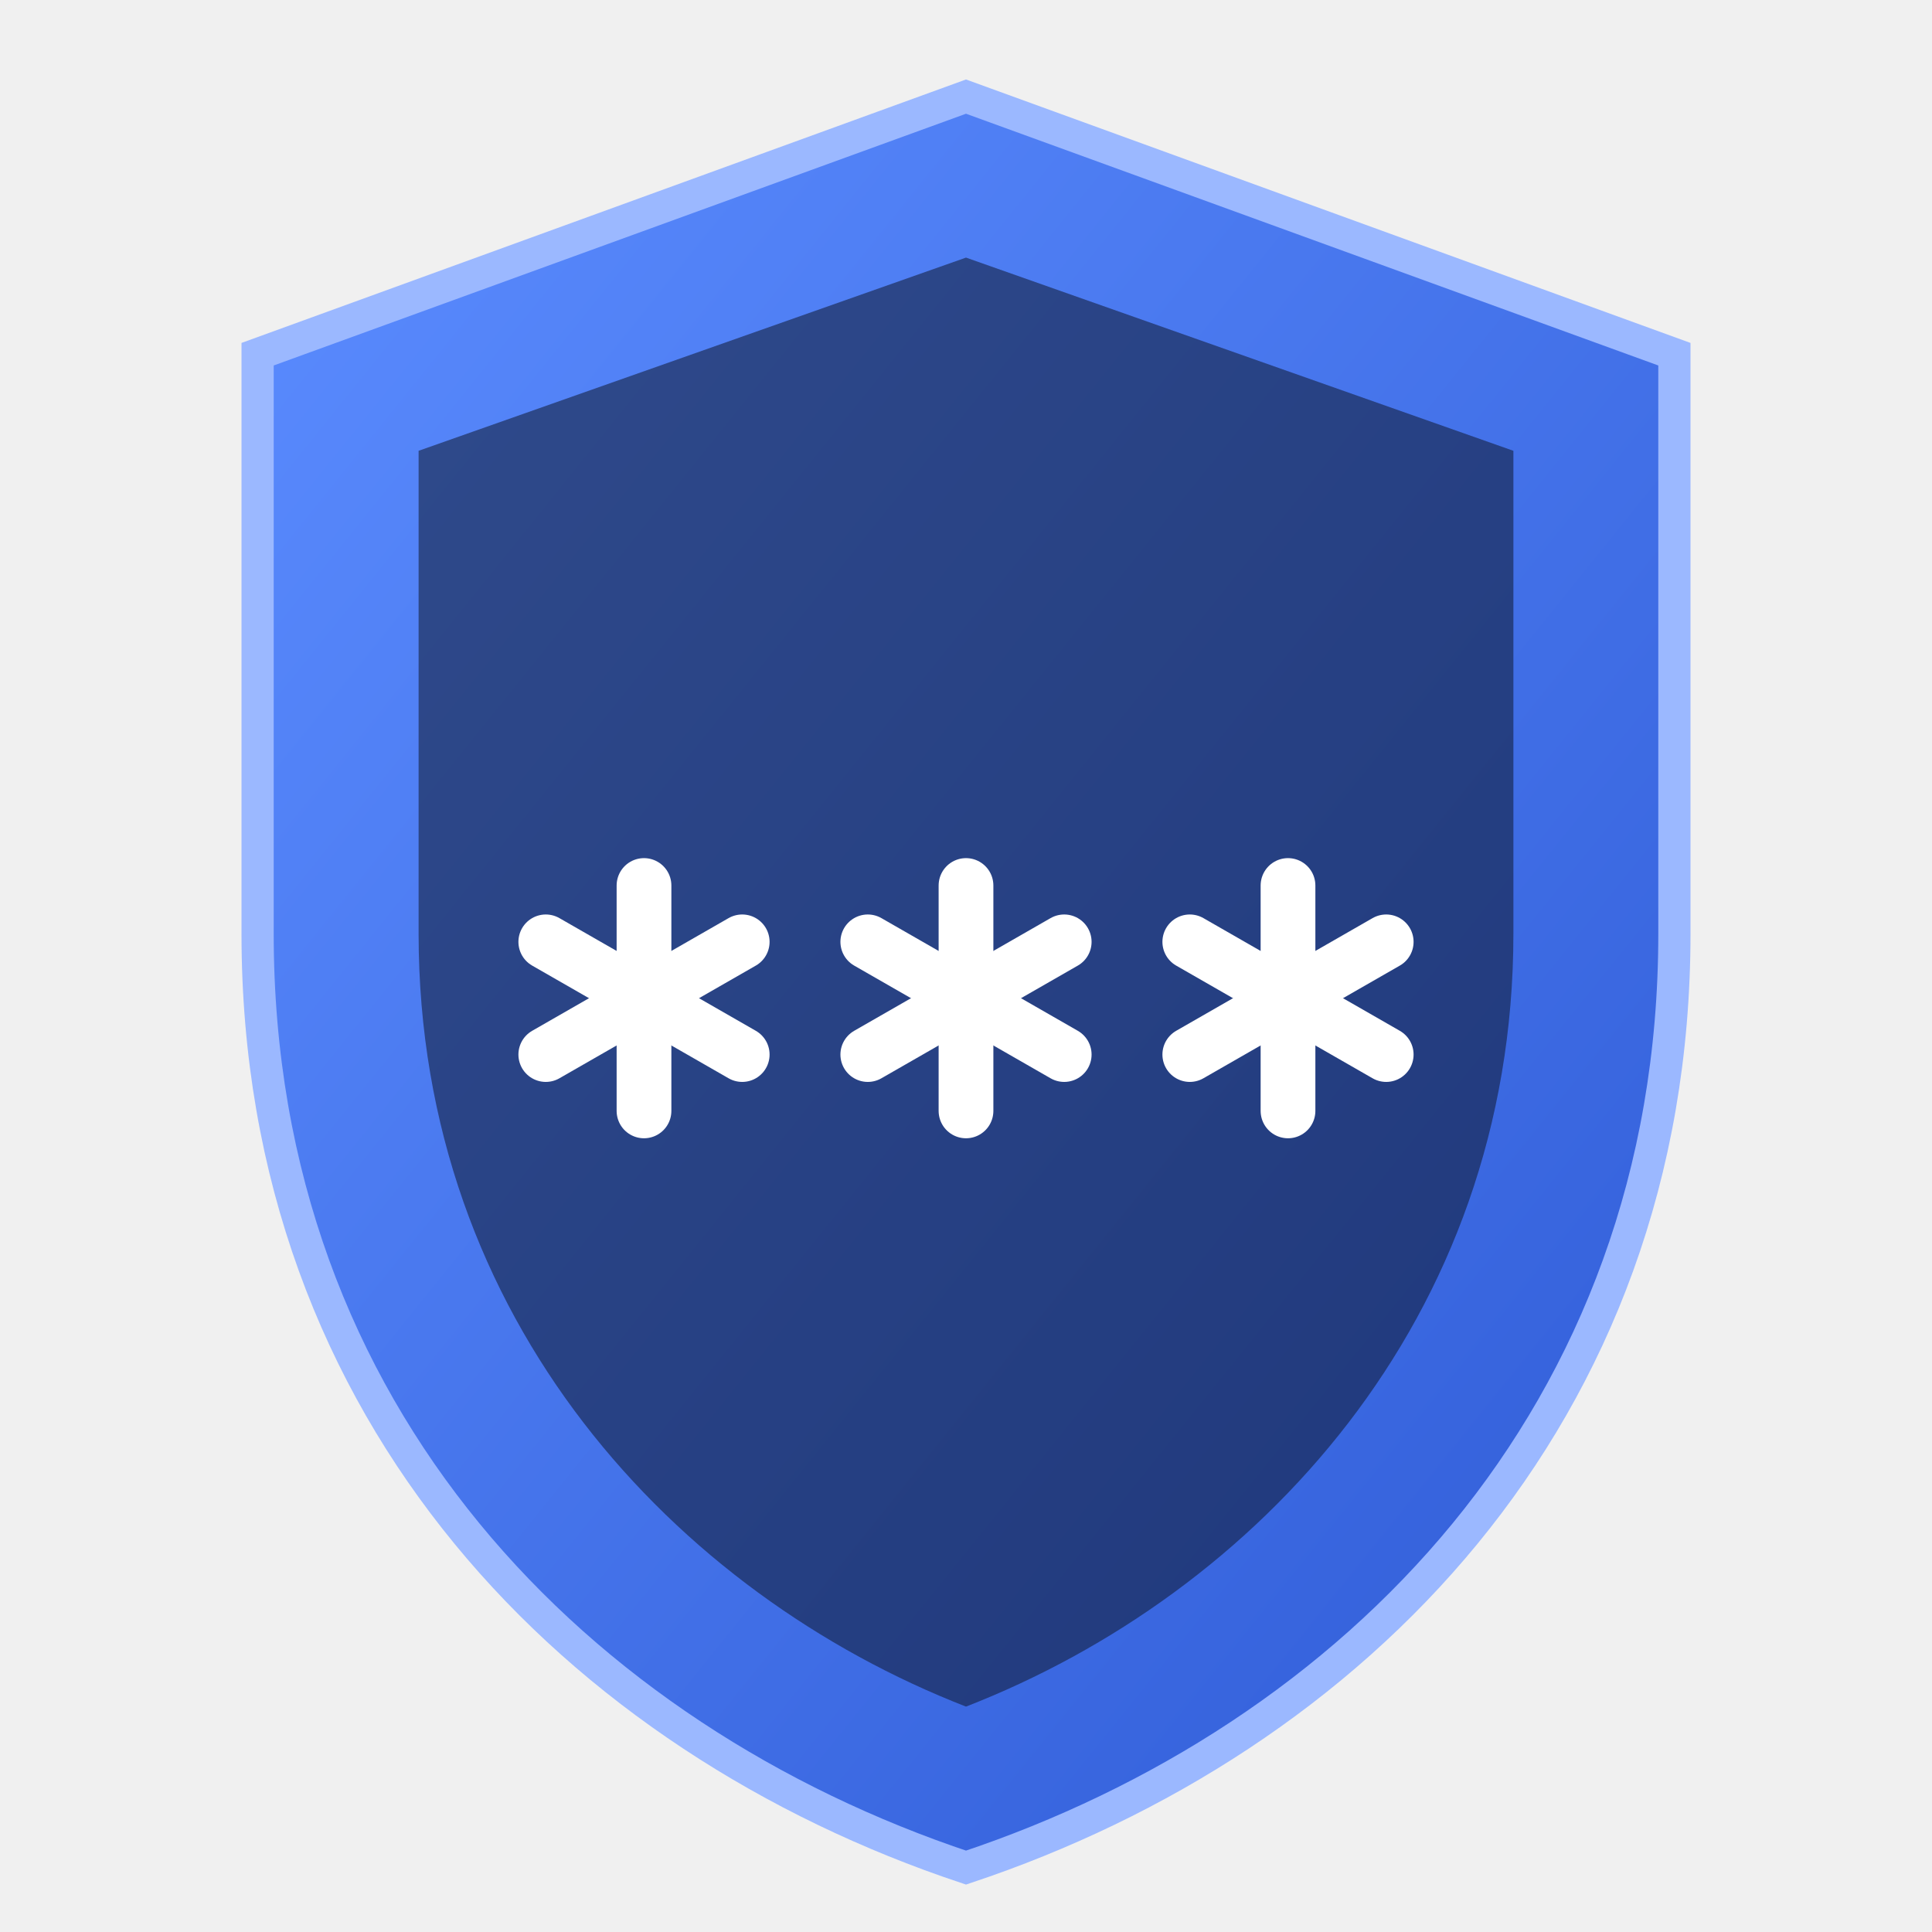
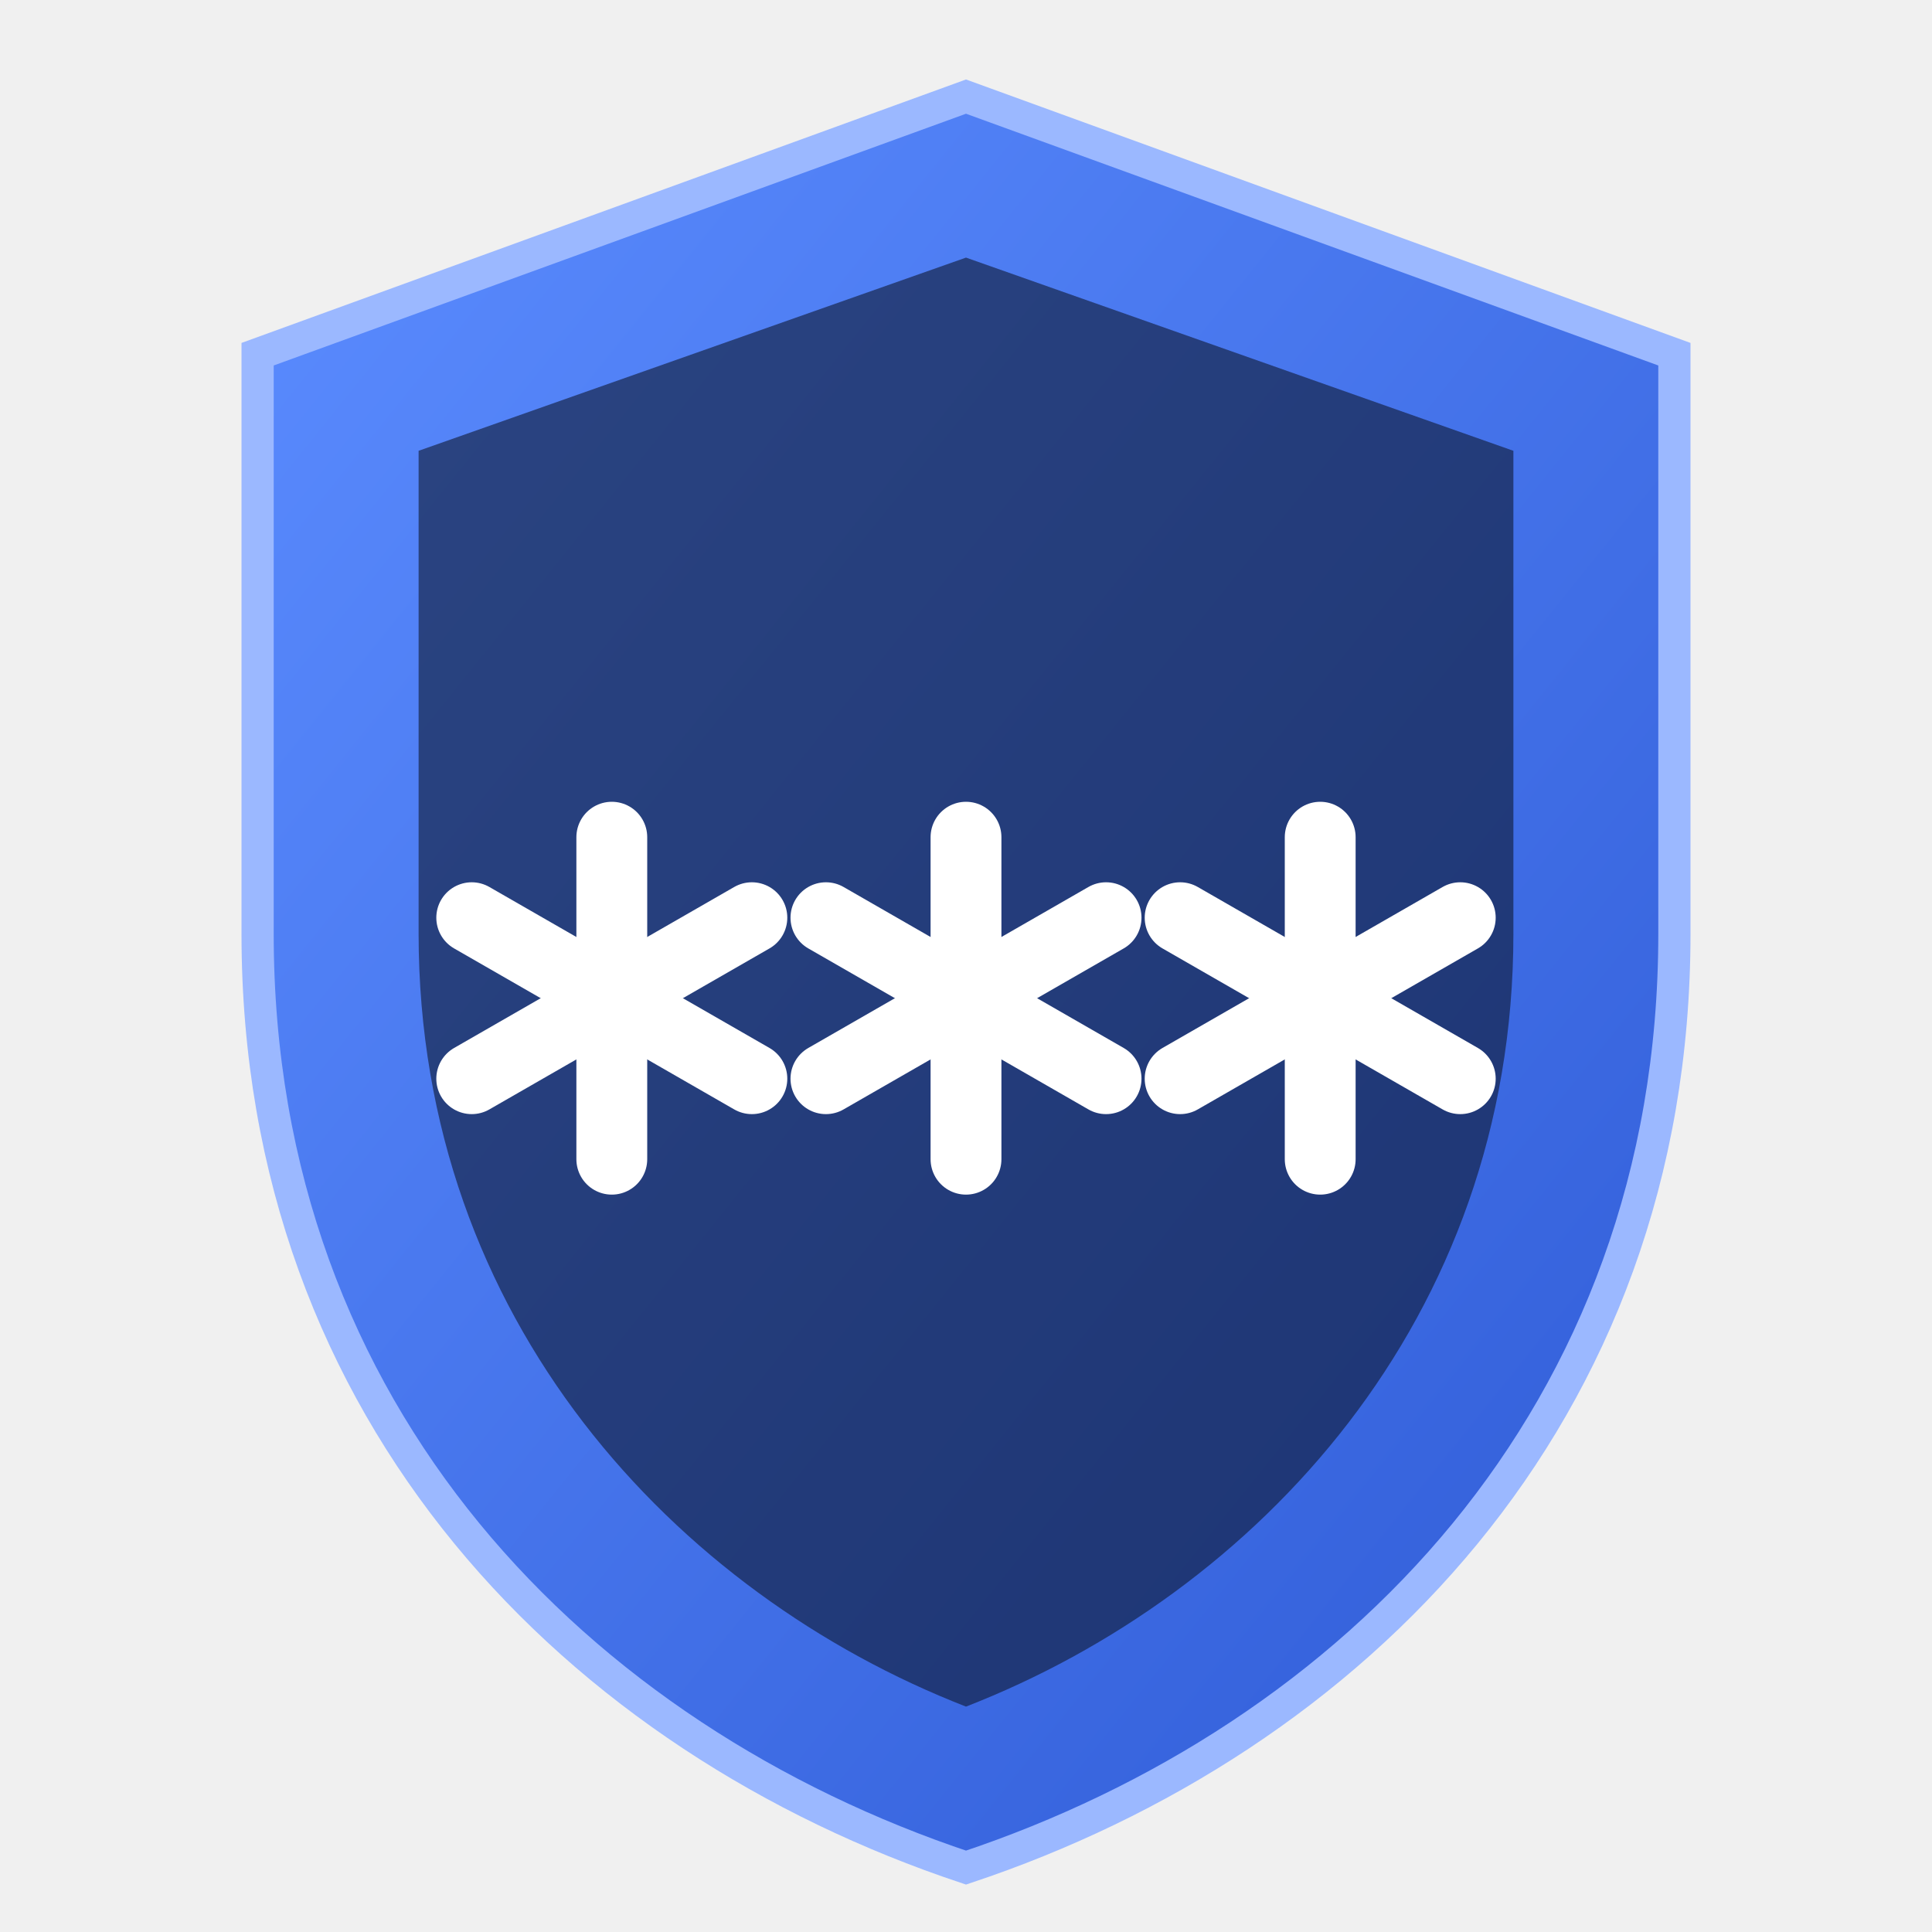
<svg xmlns="http://www.w3.org/2000/svg" viewBox="0 0 120 120" width="120" height="120" role="img" aria-label="SCDLP shield">
  <defs>
    <linearGradient id="g" x1="0" y1="0" x2="1" y2="1">
      <stop offset="0" stop-color="#5b8cff" />
      <stop offset="1" stop-color="#2f5bd6" />
    </linearGradient>
  </defs>
  <path d="M60 6 L104 22 V58 C104 88 84 108 60 116 C36 108 16 88 16 58 V22 Z" fill="url(#g)" stroke="#9bb8ff" stroke-width="2" />
-   <path d="M60 16 L94 28 V58 C94 82 78 99 60 106 C42 99 26 82 26 58 V28 Z" fill="#0e1730" opacity="0.55" />
-   <g stroke="#ffffff" stroke-width="3.4" stroke-linecap="round">
-     <line x1="40" y1="55" x2="40" y2="69" />
-     <line x1="33.9" y1="65.5" x2="46.1" y2="58.5" />
-     <line x1="46.1" y1="65.5" x2="33.9" y2="58.5" />
-     <line x1="60" y1="55" x2="60" y2="69" />
-     <line x1="53.9" y1="65.5" x2="66.1" y2="58.5" />
-     <line x1="66.1" y1="65.5" x2="53.9" y2="58.5" />
-     <line x1="80" y1="55" x2="80" y2="69" />
-     <line x1="73.9" y1="65.5" x2="86.1" y2="58.5" />
-     <line x1="86.1" y1="65.5" x2="73.9" y2="58.5" />
+   <path d="M60 16 L94 28 V58 C94 82 78 99 60 106 C42 99 26 82 26 58 V28 Z" fill="#0e1730" opacity="0.6" />
+   <g stroke="#ffffff" stroke-width="4.4" stroke-linecap="round">
+     <line x1="38" y1="52" x2="38" y2="72" />
+     <line x1="29.3" y1="67" x2="46.7" y2="57" />
+     <line x1="46.7" y1="67" x2="29.3" y2="57" />
+     <line x1="60" y1="52" x2="60" y2="72" />
+     <line x1="51.3" y1="67" x2="68.7" y2="57" />
+     <line x1="68.7" y1="67" x2="51.3" y2="57" />
+     <line x1="82" y1="52" x2="82" y2="72" />
+     <line x1="73.3" y1="67" x2="90.7" y2="57" />
+     <line x1="90.7" y1="67" x2="73.3" y2="57" />
  </g>
</svg>
